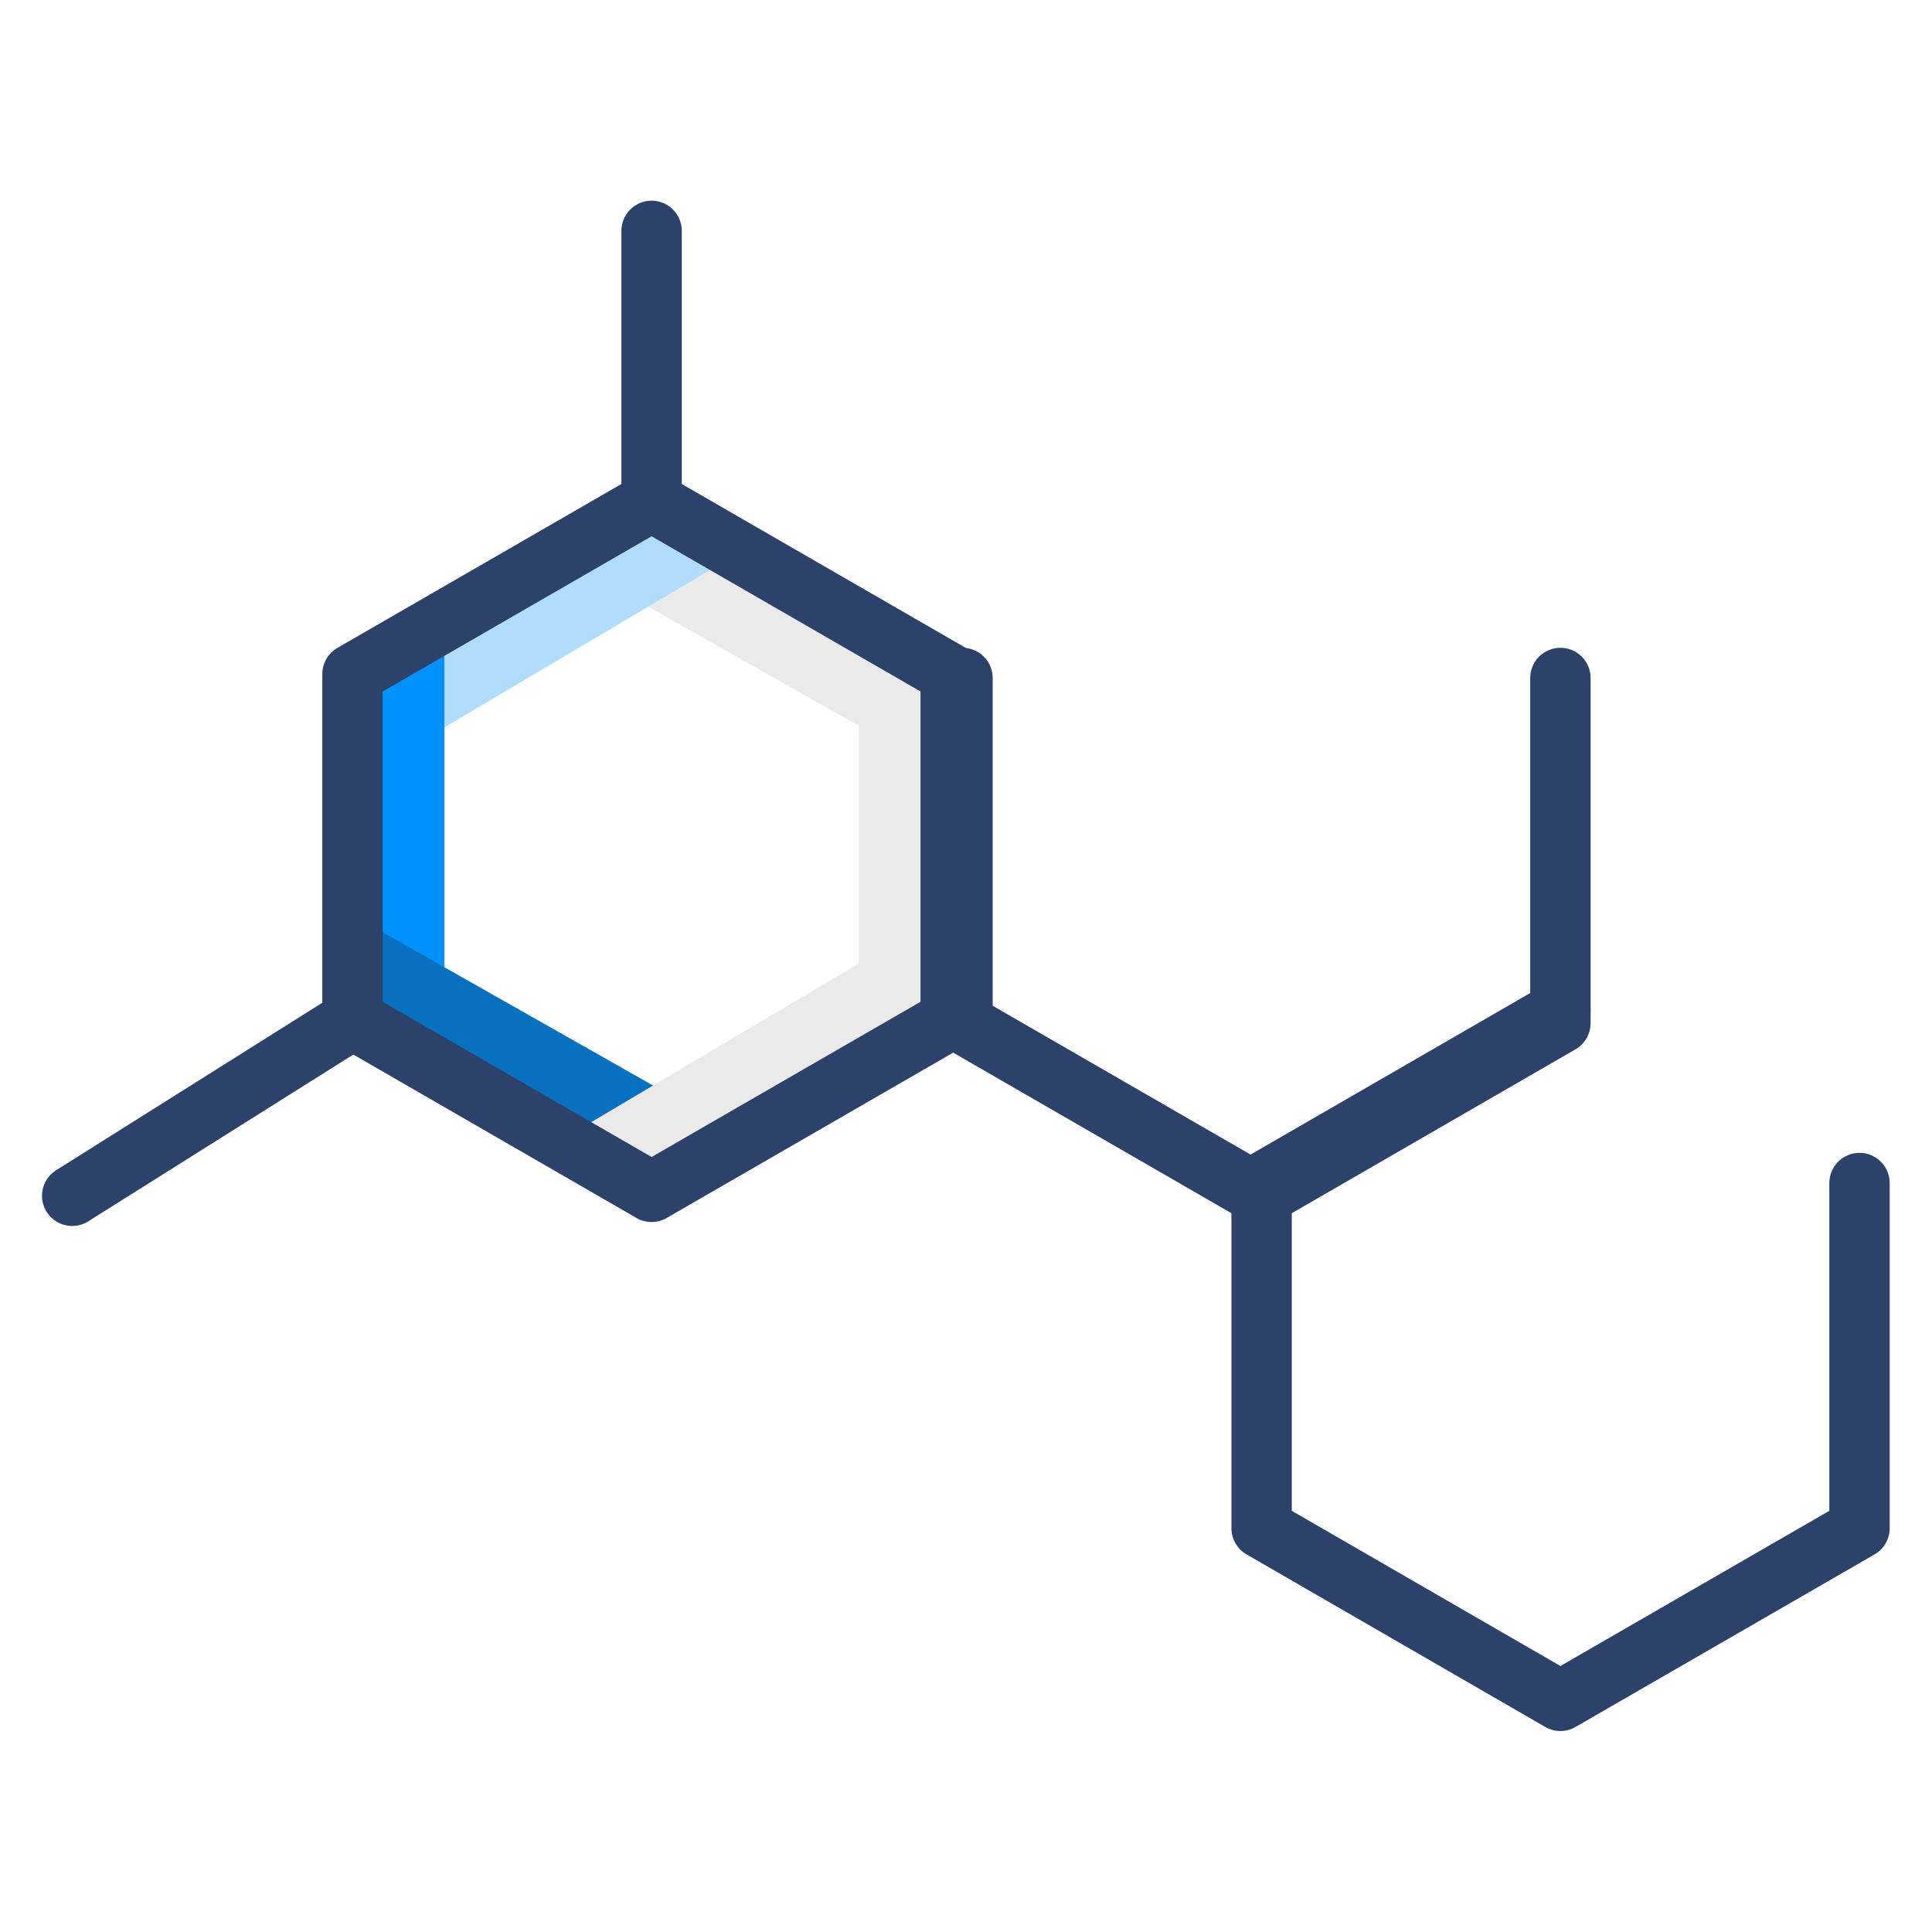
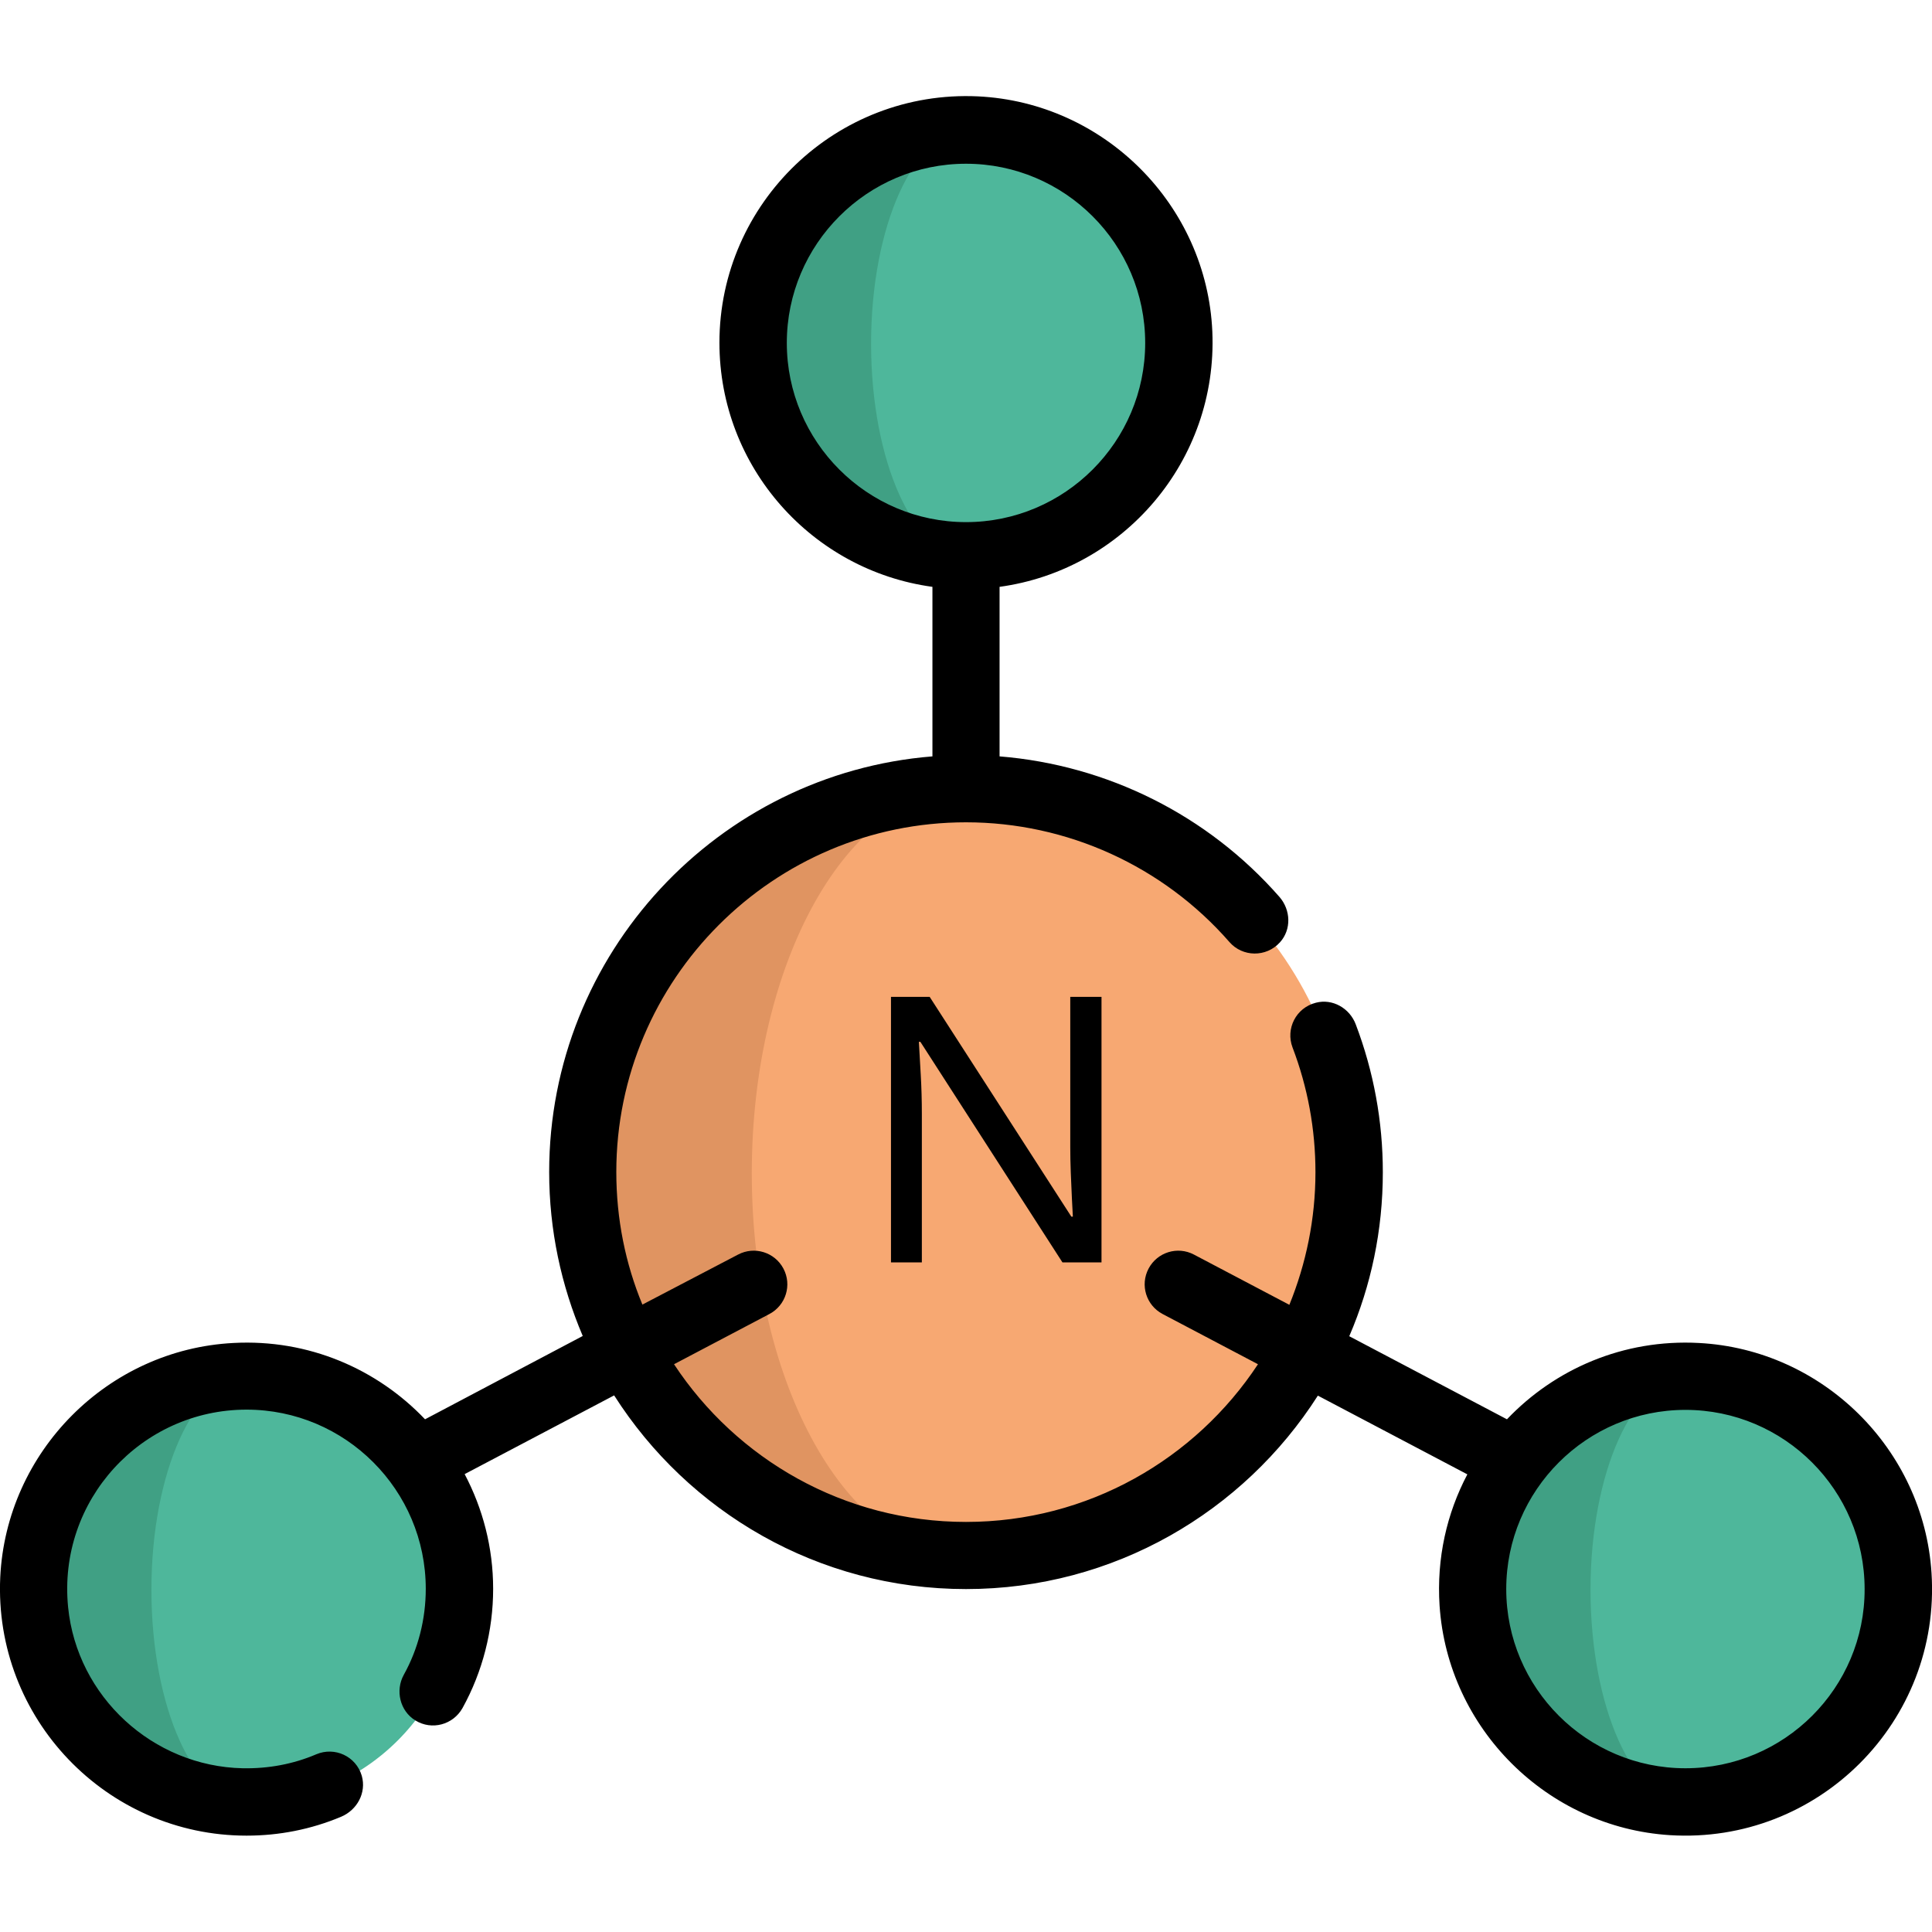
- <svg xmlns="http://www.w3.org/2000/svg" xml:space="preserve" width="64px" height="64px" version="1.0" style="shape-rendering:geometricPrecision; text-rendering:geometricPrecision; image-rendering:optimizeQuality; fill-rule:evenodd; clip-rule:evenodd" viewBox="0 0 6369 6369">
-   <defs>
-     <style type="text/css">
-    
-     .str0 {stroke:#2C426B;stroke-width:199;stroke-linecap:round;stroke-linejoin:round;stroke-miterlimit:10}
-     .fil5 {fill:none}
-     .fil4 {fill:none;fill-rule:nonzero}
-     .fil2 {fill:#0091FC;fill-rule:nonzero}
-     .fil3 {fill:#0770BF;fill-rule:nonzero}
-     .fil1 {fill:#B0DDFC;fill-rule:nonzero}
-     .fil0 {fill:#EAEAEA;fill-rule:nonzero}
-    
-   </style>
-   </defs>
-   <g id="Layer_x0020_1">
-     <g id="_3082465394880">
-       <g>
-         <polygon class="fil0" points="3129,2213 2138,1653 1837,1830 3132,2563 " />
-         <polygon class="fil0" points="3134,3360 3134,2221 2831,2047 2831,3535 " />
-         <polygon class="fil1" points="2130,1652 1150,2232 1154,2582 2434,1824 " />
-         <polygon class="fil2" points="1162,2222 1162,3360 1465,3535 1465,2047 " />
-         <polygon class="fil3" points="1167,3368 2158,3929 2459,3752 1164,3018 " />
-         <polygon class="fil0" points="2154,3929 3134,3349 3130,2999 1850,3758 " />
-         <polygon class="fil4 str0" points="1162,2222 1162,3360 2148,3929 3134,3360 3134,2222 2148,1653 " />
-         <polyline class="fil4 str0" points="3173,2235 3173,3373 4159,3942 5144,3373 5144,2235 " />
-         <polyline class="fil4 str0" points="5144,3331 4159,3900 4159,5038 5144,5607 6130,5038 6130,3900 " />
-         <line class="fil4 str0" x1="2148" y1="761" x2="2148" y2="1653" />
-         <line class="fil4 str0" x1="238" y1="3942" x2="1163" y2="3360" />
-       </g>
-       <rect class="fil5" width="6369" height="6369" />
-     </g>
+ <svg xmlns="http://www.w3.org/2000/svg" version="1.1" id="Layer_1" x="0px" y="0px" viewBox="0 0 800 800" style="enable-background:new 0 0 800 800;" xml:space="preserve">
+   <style type="text/css">
+ 	.st0{fill:#4EB79B;}
+ 	.st1{fill:#40A084;}
+ 	.st2{fill:#F7A872;}
+ 	.st3{fill:#E09461;}
+ 	.st4{fill:none;}
+ 	.st5{font-family:'MyriadPro-Regular';}
+ 	.st6{font-size:154px;}
+ </style>
+   <g>
+     <circle class="st0" cx="400.4" cy="142.3" r="88.1" />
+     <circle class="st0" cx="102.4" cy="658.4" r="88.1" />
  </g>
+   <path class="st1" d="M102.4,746.5c-48.7,0-88.1-39.5-88.1-88.2s39.5-88.1,88.1-88.1c-21.9,0-39.7,39.5-39.7,88.1  S80.5,746.5,102.4,746.5z" />
+   <circle class="st0" cx="698.3" cy="658.4" r="88.1" />
+   <g>
+     <path class="st1" d="M698.3,746.5c-48.7,0-88.1-39.5-88.1-88.2s39.5-88.1,88.1-88.1c-21.9,0-39.7,39.5-39.7,88.1   S676.3,746.5,698.3,746.5z" />
+     <path class="st1" d="M400.4,230.5c-48.7,0-88.1-39.5-88.1-88.2s39.5-88.1,88.1-88.1c-21.9,0-39.7,39.5-39.7,88.1   S378.4,230.5,400.4,230.5z" />
+   </g>
+   <circle class="st2" cx="400.4" cy="485.7" r="158.7" />
+   <path class="st3" d="M400.4,644.5c-87.6,0-158.7-71.1-158.7-158.7c0-87.7,71.1-158.7,158.7-158.7c-49.2,0-89.1,71.1-89.1,158.7  C311.3,573.4,351.2,644.5,400.4,644.5z" />
+   <path d="M703.5,556.1c-31.3-1.7-59.7,10.8-79.5,31.6l-65.3-34.4c9-20.9,13.9-43.8,13.9-67.9c0-21.1-3.8-41.7-11.2-61.2  c-2.5-6.7-9.6-10.8-16.5-9c-8.3,2.1-12.6,10.8-9.7,18.5c6.3,16.5,9.5,33.9,9.5,51.7c0,19.4-3.9,37.9-10.8,54.9l-39.5-20.8  c-6.8-3.6-15.2-1-18.8,5.8l0,0c-3.6,6.8-1,15.2,5.8,18.8l39.5,20.8c-25.9,39.3-70.4,65.3-120.9,65.3c-50.5,0-95-26-120.9-65.3  l39.5-20.8c6.8-3.6,9.4-12,5.8-18.8l0,0c-3.6-6.8-12-9.4-18.8-5.8L266,540.2c-7-16.9-10.8-35.4-10.8-54.9  c0-79.8,65-144.8,144.8-144.8c41.8,0,81.6,18.1,109.1,49.6c5.4,6.2,15.2,6.4,20.9,0.1c4.8-5.3,4.5-13.4-0.2-18.8  c-29.7-33.9-71.3-54.6-115.9-58.2v-70.2c51.2-7,90.4-52.1,88.1-105.7c-2.3-52.4-44.7-94.9-97.1-97.4c-58.5-2.7-107,44.1-107,102  c0,51.6,38.4,94.3,88.2,101.1v70.2c-88.7,7.1-158.7,81.6-158.7,172.1c0,24.1,5,47,13.9,67.9L176,587.7  c-19.8-20.8-48.2-33.3-79.4-31.6c-52,2.7-94,45-96.5,97c-2.7,58.5,44.1,107,102,107c13.5,0,26.7-2.6,39.1-7.8  c6.7-2.8,10.6-10,8.6-17c-2.4-8.1-11.2-12.1-18.8-8.9c-9.6,4.1-19.9,6-30.5,5.8c-37.2-0.8-68.6-29.6-72.3-66.7  c-4.4-44.3,30.4-81.8,73.9-81.8c40.9,0,74.2,33.3,74.2,74.2c0,12.5-3.1,24.8-9.1,35.6c-3.6,6.5-1.6,15,4.8,18.9  c6.8,4.2,15.6,1.8,19.5-5.1c8.3-15,12.7-32.1,12.7-49.4c0-17.1-4.3-33.3-11.8-47.5l61.9-32.6C285,626,338.8,658,400,658  s115-32,145.7-80.1l61.9,32.6c-8.5,16.1-12.8,34.7-11.5,54.4c3.4,50.8,44.5,91.8,95.4,95c61.4,3.8,112.3-47.1,108.3-108.6  C796.5,600.1,754.8,558.8,703.5,556.1z M325.8,142c0-40.9,33.3-74.2,74.2-74.2c40.9,0,74.2,33.3,74.2,74.2  c0,40.9-33.3,74.2-74.2,74.2C359.1,216.2,325.8,182.9,325.8,142z M697.9,732.2c-40.9,0-74.2-33.3-74.2-74.2  c0-40.9,33.3-74.2,74.2-74.2c40.9,0,74.2,33.3,74.2,74.2C772.2,698.9,738.9,732.2,697.9,732.2z" />
+   <rect x="354" y="413.4" class="st4" width="144.6" height="113.6" />
+   <text transform="matrix(1 0 0 1 354 522.7266)" class="st5 st6">N</text>
</svg>
